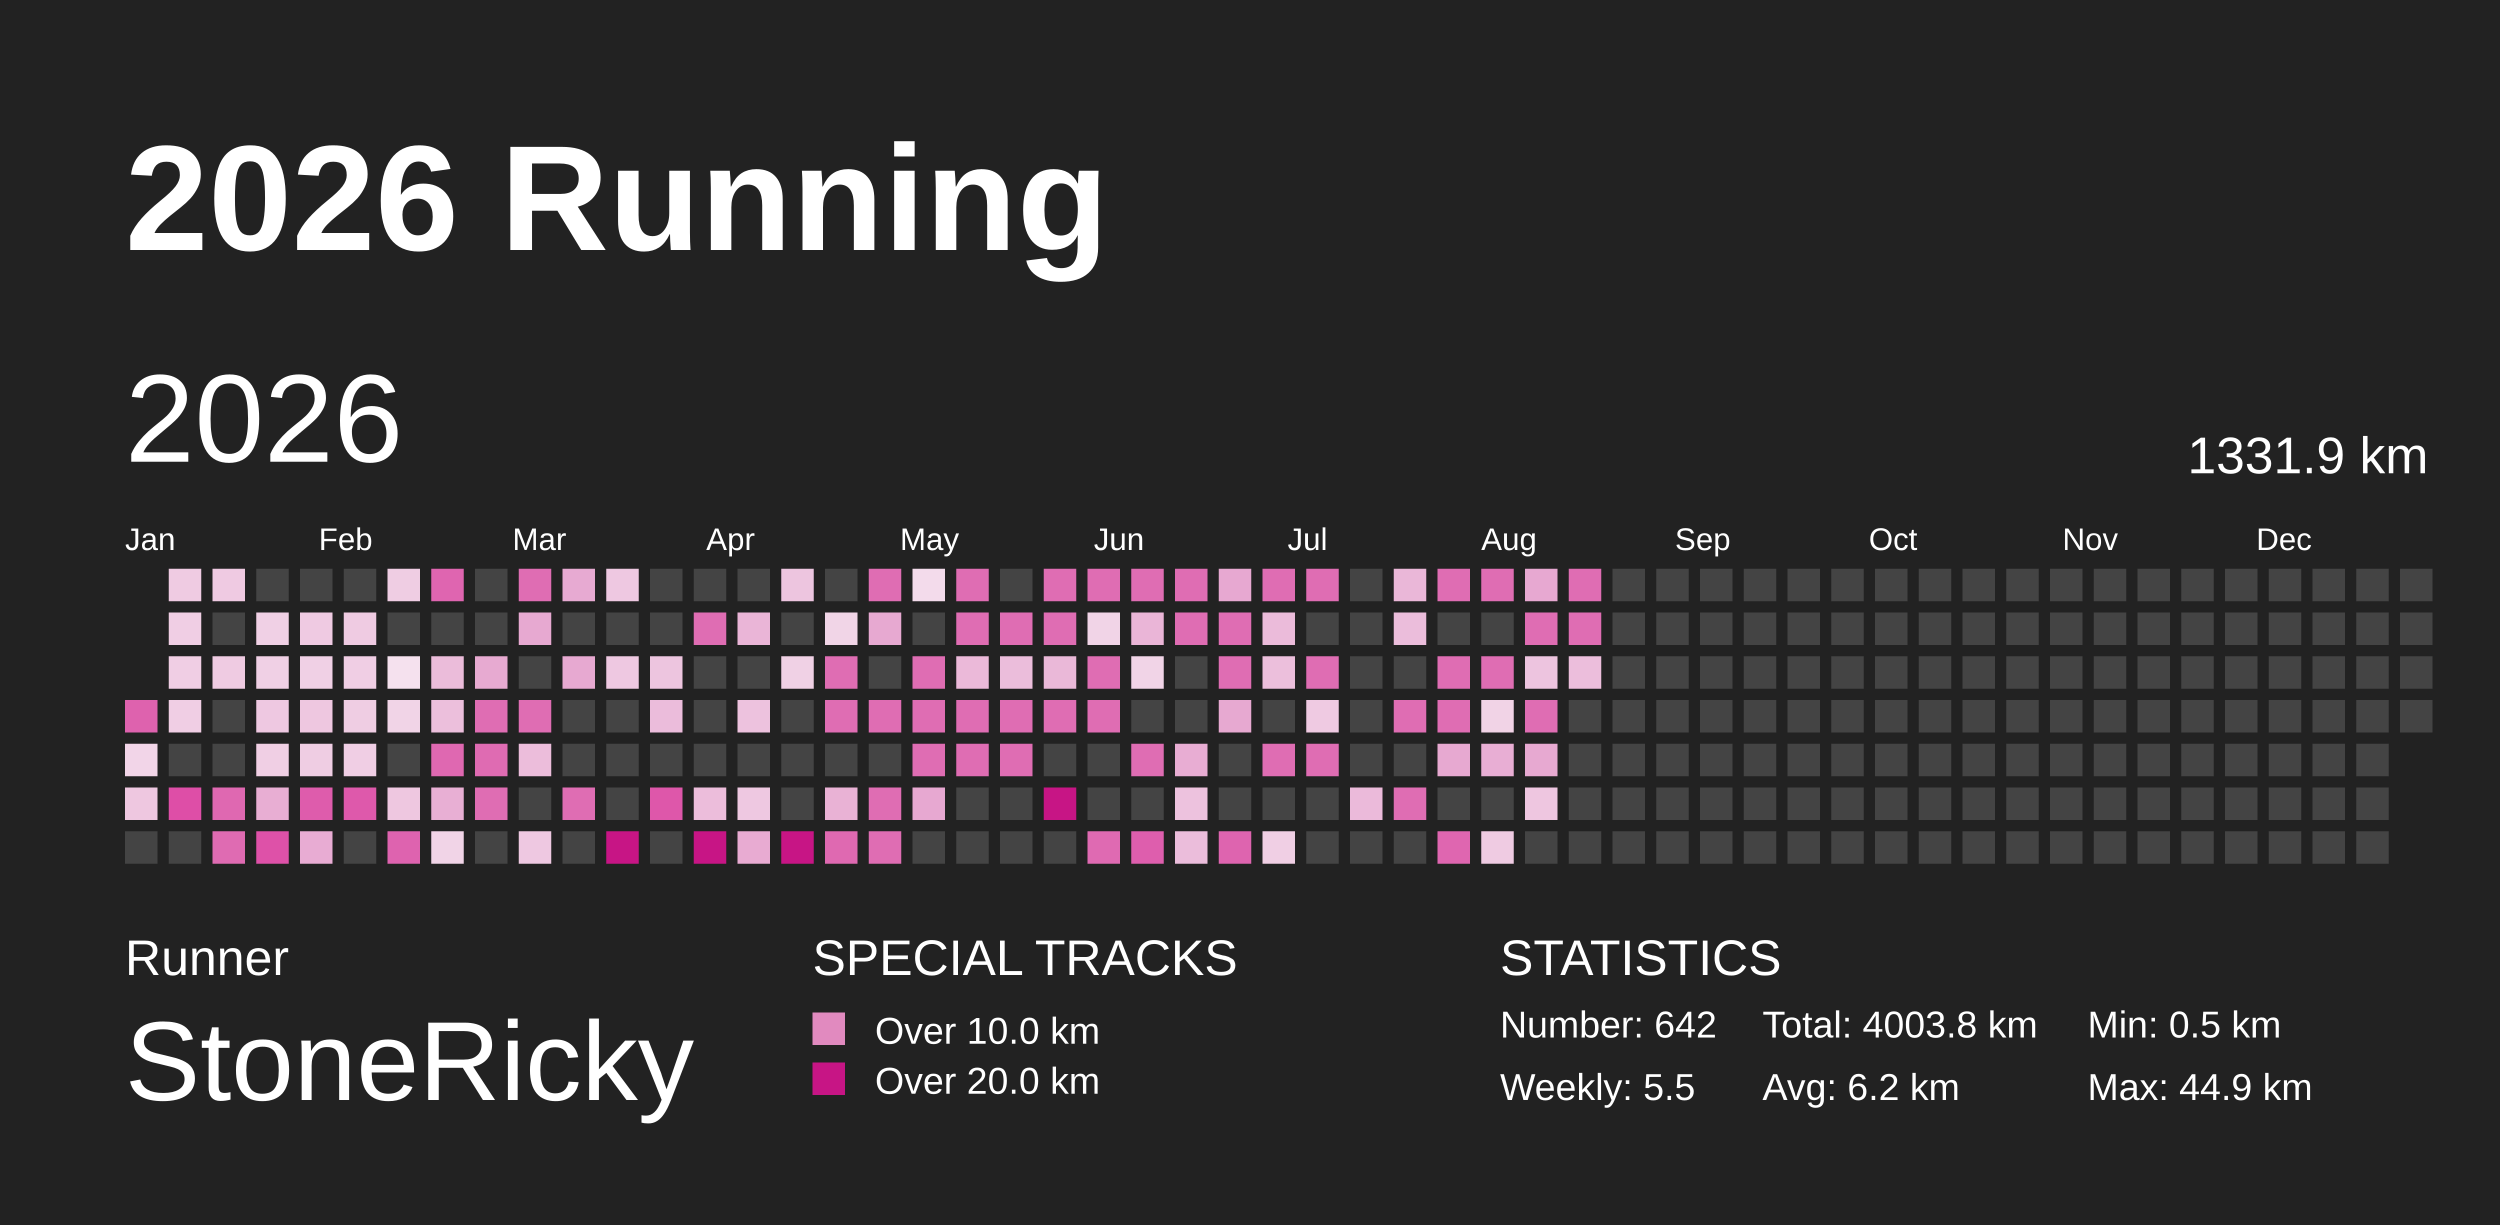
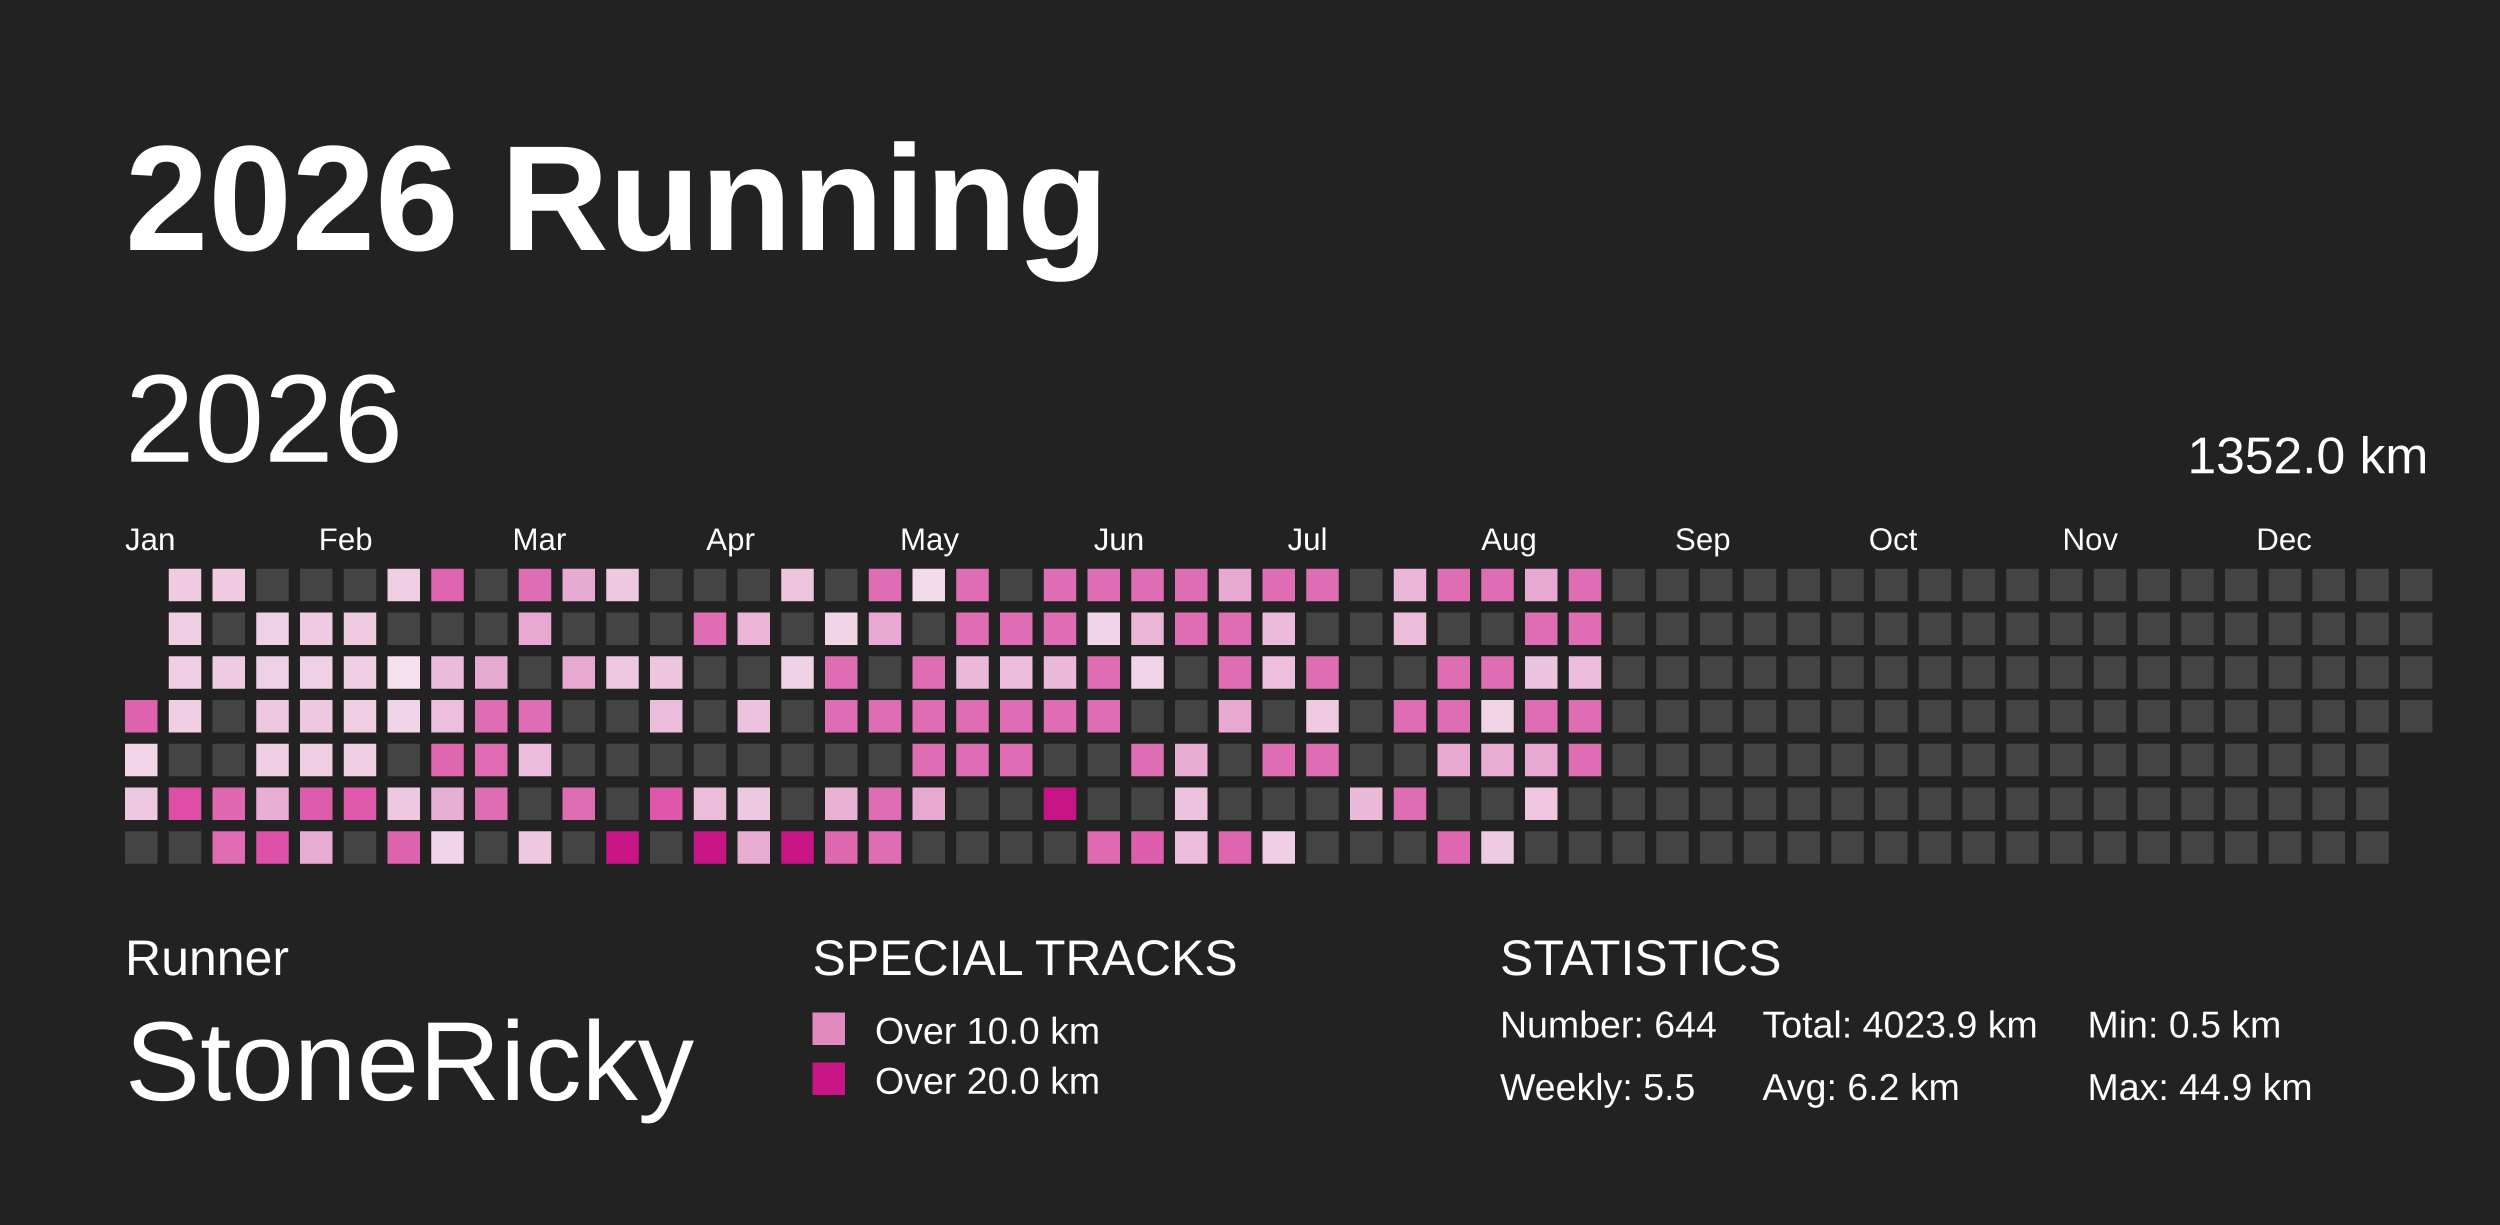
<svg xmlns="http://www.w3.org/2000/svg" baseProfile="full" height="98mm" version="1.1" viewBox="0,0,200,98" width="200mm">
  <defs>
    <pattern height="2" id="indoor-stripe" patternUnits="userSpaceOnUse" width="2">
      <line stroke="white" stroke-opacity="0.45" stroke-width="0.5" x1="0" x2="2" y1="2" y2="0" />
    </pattern>
  </defs>
  <rect fill="#222222" height="98" width="200" x="0" y="0" />
  <text fill="#FFFFFF" style="font-size:12px; font-family:Arial; font-weight:bold;" x="10" y="20">2026 Running</text>
  <text fill="#FFFFFF" style="font-size:4px; font-family:Arial" x="10" y="78">Runner</text>
  <text fill="#FFFFFF" style="font-size:9px; font-family:Arial" x="10" y="88">StoneRicky</text>
  <text fill="#FFFFFF" style="font-size:4px; font-family:Arial" x="65" y="78">SPECIAL TRACKS</text>
  <rect fill="#E18ABF" height="2.6" width="2.6" x="65" y="81" />
  <text fill="#FFFFFF" style="font-size:3px; font-family:Arial" x="70" y="83.5">Over 10.0 km</text>
  <rect fill="#C71585" height="2.6" width="2.6" x="65" y="85" />
  <text fill="#FFFFFF" style="font-size:3px; font-family:Arial" x="70" y="87.5">Over 20.0 km</text>
  <text fill="#FFFFFF" style="font-size:4px; font-family:Arial" x="120" y="78">STATISTICS</text>
-   <text fill="#FFFFFF" style="font-size:3px; font-family:Arial" x="120" y="83">Number: 642</text>
+   <text fill="#FFFFFF" style="font-size:3px; font-family:Arial" x="120" y="83">Number: 644</text>
  <text fill="#FFFFFF" style="font-size:3px; font-family:Arial" x="120" y="88">Weekly: 5.5</text>
-   <text fill="#FFFFFF" style="font-size:3px; font-family:Arial" x="141" y="83">Total: 4003.8 km</text>
+   <text fill="#FFFFFF" style="font-size:3px; font-family:Arial" x="141" y="83">Total: 4023.9 km</text>
  <text fill="#FFFFFF" style="font-size:3px; font-family:Arial" x="141" y="88">Avg: 6.2 km</text>
  <text fill="#FFFFFF" style="font-size:3px; font-family:Arial" x="167" y="83">Min: 0.5 km</text>
  <text fill="#FFFFFF" style="font-size:3px; font-family:Arial" x="167" y="88">Max: 44.9 km</text>
  <text dominant-baseline="hanging" fill="#FFFFFF" style="font-size:10.0px; font-family:Arial;" x="10" y="30">2026</text>
-   <text dominant-baseline="hanging" fill="#FFFFFF" style="font-size:4.125px; font-family:Arial;" x="175" y="35">1331.9 km</text>
+   <text dominant-baseline="hanging" fill="#FFFFFF" style="font-size:4.125px; font-family:Arial;" x="175" y="35">1352.0 km</text>
  <text fill="#FFFFFF" style="font-size:2.5px; font-family:Arial" x="10.0" y="44">Jan</text>
  <text fill="#FFFFFF" style="font-size:2.5px; font-family:Arial" x="25.5" y="44">Feb</text>
  <text fill="#FFFFFF" style="font-size:2.5px; font-family:Arial" x="41.0" y="44">Mar</text>
  <text fill="#FFFFFF" style="font-size:2.5px; font-family:Arial" x="56.5" y="44">Apr</text>
  <text fill="#FFFFFF" style="font-size:2.5px; font-family:Arial" x="72.0" y="44">May</text>
  <text fill="#FFFFFF" style="font-size:2.5px; font-family:Arial" x="87.5" y="44">Jun</text>
  <text fill="#FFFFFF" style="font-size:2.5px; font-family:Arial" x="103.0" y="44">Jul</text>
  <text fill="#FFFFFF" style="font-size:2.5px; font-family:Arial" x="118.5" y="44">Aug</text>
  <text fill="#FFFFFF" style="font-size:2.5px; font-family:Arial" x="134.0" y="44">Sep</text>
  <text fill="#FFFFFF" style="font-size:2.5px; font-family:Arial" x="149.5" y="44">Oct</text>
  <text fill="#FFFFFF" style="font-size:2.5px; font-family:Arial" x="165.0" y="44">Nov</text>
  <text fill="#FFFFFF" style="font-size:2.5px; font-family:Arial" x="180.5" y="44">Dec</text>
  <rect fill="#de62ae" height="2.6" width="2.6" x="10.0" y="56.0" />
  <rect fill="#f2d5e8" height="2.6" width="2.6" x="10.0" y="59.5" />
  <rect fill="#eec7e0" height="2.6" width="2.6" x="10.0" y="63.0" />
  <rect fill="#444444" height="2.6" width="2.6" x="10.0" y="66.5" />
  <rect fill="#efcbe2" height="2.6" width="2.6" x="13.5" y="45.5" />
  <rect fill="#f0cee4" height="2.6" width="2.6" x="13.5" y="49.0" />
  <rect fill="#f0cee4" height="2.6" width="2.6" x="13.5" y="52.5" />
  <rect fill="#f0cee4" height="2.6" width="2.6" x="13.5" y="56.0" />
  <rect fill="#444444" height="2.6" width="2.6" x="13.5" y="59.5" />
  <rect fill="#de4ea7" height="2.6" width="2.6" x="13.5" y="63.0" />
  <rect fill="#444444" height="2.6" width="2.6" x="13.5" y="66.5" />
  <rect fill="#efcae2" height="2.6" width="2.6" x="17.0" y="45.5" />
  <rect fill="#444444" height="2.6" width="2.6" x="17.0" y="49.0" />
  <rect fill="#efcbe2" height="2.6" width="2.6" x="17.0" y="52.5" />
  <rect fill="#444444" height="2.6" width="2.6" x="17.0" y="56.0" />
  <rect fill="#444444" height="2.6" width="2.6" x="17.0" y="59.5" />
  <rect fill="#df68b1" height="2.6" width="2.6" x="17.0" y="63.0" />
  <rect fill="#df6bb2" height="2.6" width="2.6" x="17.0" y="66.5" />
  <rect fill="#444444" height="2.6" width="2.6" x="20.5" y="45.5" />
  <rect fill="#f0d0e5" height="2.6" width="2.6" x="20.5" y="49.0" />
  <rect fill="#f0d0e5" height="2.6" width="2.6" x="20.5" y="52.5" />
  <rect fill="#eec8e1" height="2.6" width="2.6" x="20.5" y="56.0" />
  <rect fill="#f0cfe4" height="2.6" width="2.6" x="20.5" y="59.5" />
  <rect fill="#e8aed3" height="2.6" width="2.6" x="20.5" y="63.0" />
  <rect fill="#de51a8" height="2.6" width="2.6" x="20.5" y="66.5" />
  <rect fill="#444444" height="2.6" width="2.6" x="24.0" y="45.5" />
  <rect fill="#efcae2" height="2.6" width="2.6" x="24.0" y="49.0" />
  <rect fill="#f0d0e5" height="2.6" width="2.6" x="24.0" y="52.5" />
  <rect fill="#eec7e0" height="2.6" width="2.6" x="24.0" y="56.0" />
  <rect fill="#efcde3" height="2.6" width="2.6" x="24.0" y="59.5" />
  <rect fill="#de5cac" height="2.6" width="2.6" x="24.0" y="63.0" />
  <rect fill="#e8acd3" height="2.6" width="2.6" x="24.0" y="66.5" />
  <rect fill="#444444" height="2.6" width="2.6" x="27.5" y="45.5" />
  <rect fill="#efcbe2" height="2.6" width="2.6" x="27.5" y="49.0" />
  <rect fill="#f0cee4" height="2.6" width="2.6" x="27.5" y="52.5" />
  <rect fill="#efcde3" height="2.6" width="2.6" x="27.5" y="56.0" />
  <rect fill="#f0cee4" height="2.6" width="2.6" x="27.5" y="59.5" />
  <rect fill="#de59ab" height="2.6" width="2.6" x="27.5" y="63.0" />
  <rect fill="#444444" height="2.6" width="2.6" x="27.5" y="66.5" />
  <rect fill="#efcde3" height="2.6" width="2.6" x="31.0" y="45.5" />
  <rect fill="#444444" height="2.6" width="2.6" x="31.0" y="49.0" />
  <rect fill="#f5e1ee" height="2.6" width="2.6" x="31.0" y="52.5" />
  <rect fill="#f1d4e7" height="2.6" width="2.6" x="31.0" y="56.0" />
  <rect fill="#444444" height="2.6" width="2.6" x="31.0" y="59.5" />
  <rect fill="#eec7e0" height="2.6" width="2.6" x="31.0" y="63.0" />
  <rect fill="#de63af" height="2.6" width="2.6" x="31.0" y="66.5" />
  <rect fill="#df65b0" height="2.6" width="2.6" x="34.5" y="45.5" />
  <rect fill="#444444" height="2.6" width="2.6" x="34.5" y="49.0" />
  <rect fill="#ebbcda" height="2.6" width="2.6" x="34.5" y="52.5" />
  <rect fill="#ecbfdc" height="2.6" width="2.6" x="34.5" y="56.0" />
  <rect fill="#df68b1" height="2.6" width="2.6" x="34.5" y="59.5" />
  <rect fill="#e8afd4" height="2.6" width="2.6" x="34.5" y="63.0" />
  <rect fill="#f1d4e7" height="2.6" width="2.6" x="34.5" y="66.5" />
  <rect fill="#444444" height="2.6" width="2.6" x="38.0" y="45.5" />
  <rect fill="#444444" height="2.6" width="2.6" x="38.0" y="49.0" />
  <rect fill="#e7aad1" height="2.6" width="2.6" x="38.0" y="52.5" />
  <rect fill="#df6db3" height="2.6" width="2.6" x="38.0" y="56.0" />
  <rect fill="#df6bb2" height="2.6" width="2.6" x="38.0" y="59.5" />
  <rect fill="#df6db3" height="2.6" width="2.6" x="38.0" y="63.0" />
  <rect fill="#444444" height="2.6" width="2.6" x="38.0" y="66.5" />
  <rect fill="#df6db3" height="2.6" width="2.6" x="41.5" y="45.5" />
  <rect fill="#e7a9d1" height="2.6" width="2.6" x="41.5" y="49.0" />
  <rect fill="#444444" height="2.6" width="2.6" x="41.5" y="52.5" />
  <rect fill="#df6db3" height="2.6" width="2.6" x="41.5" y="56.0" />
  <rect fill="#ecbddb" height="2.6" width="2.6" x="41.5" y="59.5" />
  <rect fill="#444444" height="2.6" width="2.6" x="41.5" y="63.0" />
  <rect fill="#eec8e1" height="2.6" width="2.6" x="41.5" y="66.5" />
  <rect fill="#e7aad2" height="2.6" width="2.6" x="45.0" y="45.5" />
  <rect fill="#444444" height="2.6" width="2.6" x="45.0" y="49.0" />
  <rect fill="#e7a9d1" height="2.6" width="2.6" x="45.0" y="52.5" />
  <rect fill="#444444" height="2.6" width="2.6" x="45.0" y="56.0" />
  <rect fill="#444444" height="2.6" width="2.6" x="45.0" y="59.5" />
  <rect fill="#df6db3" height="2.6" width="2.6" x="45.0" y="63.0" />
  <rect fill="#444444" height="2.6" width="2.6" x="45.0" y="66.5" />
  <rect fill="#eec8e1" height="2.6" width="2.6" x="48.5" y="45.5" />
  <rect fill="#444444" height="2.6" width="2.6" x="48.5" y="49.0" />
  <rect fill="#eec8e1" height="2.6" width="2.6" x="48.5" y="52.5" />
  <rect fill="#444444" height="2.6" width="2.6" x="48.5" y="56.0" />
  <rect fill="#444444" height="2.6" width="2.6" x="48.5" y="59.5" />
  <rect fill="#444444" height="2.6" width="2.6" x="48.5" y="63.0" />
  <rect fill="#C71585" height="2.6" width="2.6" x="48.5" y="66.5" />
  <rect fill="#444444" height="2.6" width="2.6" x="52.0" y="45.5" />
  <rect fill="#444444" height="2.6" width="2.6" x="52.0" y="49.0" />
  <rect fill="#edc5df" height="2.6" width="2.6" x="52.0" y="52.5" />
  <rect fill="#ebbcdb" height="2.6" width="2.6" x="52.0" y="56.0" />
  <rect fill="#444444" height="2.6" width="2.6" x="52.0" y="59.5" />
  <rect fill="#de57aa" height="2.6" width="2.6" x="52.0" y="63.0" />
  <rect fill="#444444" height="2.6" width="2.6" x="52.0" y="66.5" />
  <rect fill="#444444" height="2.6" width="2.6" x="55.5" y="45.5" />
  <rect fill="#df6db3" height="2.6" width="2.6" x="55.5" y="49.0" />
  <rect fill="#444444" height="2.6" width="2.6" x="55.5" y="52.5" />
  <rect fill="#444444" height="2.6" width="2.6" x="55.5" y="56.0" />
  <rect fill="#444444" height="2.6" width="2.6" x="55.5" y="59.5" />
  <rect fill="#ecbddb" height="2.6" width="2.6" x="55.5" y="63.0" />
  <rect fill="#C71585" height="2.6" width="2.6" x="55.5" y="66.5" />
  <rect fill="#444444" height="2.6" width="2.6" x="59.0" y="45.5" />
  <rect fill="#eab5d7" height="2.6" width="2.6" x="59.0" y="49.0" />
  <rect fill="#444444" height="2.6" width="2.6" x="59.0" y="52.5" />
  <rect fill="#edc2de" height="2.6" width="2.6" x="59.0" y="56.0" />
  <rect fill="#444444" height="2.6" width="2.6" x="59.0" y="59.5" />
  <rect fill="#eec8e1" height="2.6" width="2.6" x="59.0" y="63.0" />
  <rect fill="#e8abd2" height="2.6" width="2.6" x="59.0" y="66.5" />
  <rect fill="#edc5df" height="2.6" width="2.6" x="62.5" y="45.5" />
  <rect fill="#444444" height="2.6" width="2.6" x="62.5" y="49.0" />
  <rect fill="#f0d1e5" height="2.6" width="2.6" x="62.5" y="52.5" />
  <rect fill="#444444" height="2.6" width="2.6" x="62.5" y="56.0" />
  <rect fill="#444444" height="2.6" width="2.6" x="62.5" y="59.5" />
  <rect fill="#444444" height="2.6" width="2.6" x="62.5" y="63.0" />
  <rect fill="#C71585" height="2.6" width="2.6" x="62.5" y="66.5" />
  <rect fill="#444444" height="2.6" width="2.6" x="66.0" y="45.5" />
  <rect fill="#f1d5e7" height="2.6" width="2.6" x="66.0" y="49.0" />
  <rect fill="#df6db3" height="2.6" width="2.6" x="66.0" y="52.5" />
  <rect fill="#df6db3" height="2.6" width="2.6" x="66.0" y="56.0" />
  <rect fill="#444444" height="2.6" width="2.6" x="66.0" y="59.5" />
  <rect fill="#e9b2d5" height="2.6" width="2.6" x="66.0" y="63.0" />
  <rect fill="#df69b1" height="2.6" width="2.6" x="66.0" y="66.5" />
  <rect fill="#df6db3" height="2.6" width="2.6" x="69.5" y="45.5" />
  <rect fill="#e7a9d1" height="2.6" width="2.6" x="69.5" y="49.0" />
  <rect fill="#444444" height="2.6" width="2.6" x="69.5" y="52.5" />
  <rect fill="#df6db3" height="2.6" width="2.6" x="69.5" y="56.0" />
  <rect fill="#444444" height="2.6" width="2.6" x="69.5" y="59.5" />
  <rect fill="#df6db3" height="2.6" width="2.6" x="69.5" y="63.0" />
  <rect fill="#df6db3" height="2.6" width="2.6" x="69.5" y="66.5" />
  <rect fill="#f3dbeb" height="2.6" width="2.6" x="73.0" y="45.5" />
  <rect fill="#444444" height="2.6" width="2.6" x="73.0" y="49.0" />
  <rect fill="#df6db3" height="2.6" width="2.6" x="73.0" y="52.5" />
  <rect fill="#df6db3" height="2.6" width="2.6" x="73.0" y="56.0" />
  <rect fill="#df6db3" height="2.6" width="2.6" x="73.0" y="59.5" />
  <rect fill="#e7a8d1" height="2.6" width="2.6" x="73.0" y="63.0" />
  <rect fill="#444444" height="2.6" width="2.6" x="73.0" y="66.5" />
  <rect fill="#df6db3" height="2.6" width="2.6" x="76.5" y="45.5" />
  <rect fill="#df6db3" height="2.6" width="2.6" x="76.5" y="49.0" />
  <rect fill="#ebb9d9" height="2.6" width="2.6" x="76.5" y="52.5" />
  <rect fill="#df6db3" height="2.6" width="2.6" x="76.5" y="56.0" />
  <rect fill="#df6db3" height="2.6" width="2.6" x="76.5" y="59.5" />
  <rect fill="#444444" height="2.6" width="2.6" x="76.5" y="63.0" />
  <rect fill="#444444" height="2.6" width="2.6" x="76.5" y="66.5" />
  <rect fill="#444444" height="2.6" width="2.6" x="80.0" y="45.5" />
  <rect fill="#df6db3" height="2.6" width="2.6" x="80.0" y="49.0" />
  <rect fill="#ebbddb" height="2.6" width="2.6" x="80.0" y="52.5" />
  <rect fill="#df6db3" height="2.6" width="2.6" x="80.0" y="56.0" />
  <rect fill="#df6db3" height="2.6" width="2.6" x="80.0" y="59.5" />
  <rect fill="#444444" height="2.6" width="2.6" x="80.0" y="63.0" />
  <rect fill="#444444" height="2.6" width="2.6" x="80.0" y="66.5" />
  <rect fill="#df6db3" height="2.6" width="2.6" x="83.5" y="45.5" />
  <rect fill="#df6db3" height="2.6" width="2.6" x="83.5" y="49.0" />
  <rect fill="#eab8d8" height="2.6" width="2.6" x="83.5" y="52.5" />
  <rect fill="#df6db3" height="2.6" width="2.6" x="83.5" y="56.0" />
  <rect fill="#444444" height="2.6" width="2.6" x="83.5" y="59.5" />
  <rect fill="#C71585" height="2.6" width="2.6" x="83.5" y="63.0" />
  <rect fill="#444444" height="2.6" width="2.6" x="83.5" y="66.5" />
  <rect fill="#df6db3" height="2.6" width="2.6" x="87.0" y="45.5" />
  <rect fill="#f1d4e7" height="2.6" width="2.6" x="87.0" y="49.0" />
  <rect fill="#df6db3" height="2.6" width="2.6" x="87.0" y="52.5" />
  <rect fill="#df6db3" height="2.6" width="2.6" x="87.0" y="56.0" />
  <rect fill="#444444" height="2.6" width="2.6" x="87.0" y="59.5" />
  <rect fill="#444444" height="2.6" width="2.6" x="87.0" y="63.0" />
  <rect fill="#df6ab2" height="2.6" width="2.6" x="87.0" y="66.5" />
  <rect fill="#df6db3" height="2.6" width="2.6" x="90.5" y="45.5" />
  <rect fill="#eab5d7" height="2.6" width="2.6" x="90.5" y="49.0" />
  <rect fill="#f1d4e7" height="2.6" width="2.6" x="90.5" y="52.5" />
  <rect fill="#444444" height="2.6" width="2.6" x="90.5" y="56.0" />
  <rect fill="#df6db3" height="2.6" width="2.6" x="90.5" y="59.5" />
  <rect fill="#444444" height="2.6" width="2.6" x="90.5" y="63.0" />
  <rect fill="#de5ead" height="2.6" width="2.6" x="90.5" y="66.5" />
  <rect fill="#df6db3" height="2.6" width="2.6" x="94.0" y="45.5" />
  <rect fill="#df6db3" height="2.6" width="2.6" x="94.0" y="49.0" />
  <rect fill="#444444" height="2.6" width="2.6" x="94.0" y="52.5" />
  <rect fill="#444444" height="2.6" width="2.6" x="94.0" y="56.0" />
  <rect fill="#e8add3" height="2.6" width="2.6" x="94.0" y="59.5" />
  <rect fill="#edc2de" height="2.6" width="2.6" x="94.0" y="63.0" />
  <rect fill="#ebbddb" height="2.6" width="2.6" x="94.0" y="66.5" />
  <rect fill="#e7a8d1" height="2.6" width="2.6" x="97.5" y="45.5" />
  <rect fill="#df6db3" height="2.6" width="2.6" x="97.5" y="49.0" />
  <rect fill="#df6db3" height="2.6" width="2.6" x="97.5" y="52.5" />
  <rect fill="#e7a9d1" height="2.6" width="2.6" x="97.5" y="56.0" />
  <rect fill="#444444" height="2.6" width="2.6" x="97.5" y="59.5" />
  <rect fill="#444444" height="2.6" width="2.6" x="97.5" y="63.0" />
  <rect fill="#de64af" height="2.6" width="2.6" x="97.5" y="66.5" />
  <rect fill="#df6db3" height="2.6" width="2.6" x="101.0" y="45.5" />
  <rect fill="#ebbbda" height="2.6" width="2.6" x="101.0" y="49.0" />
  <rect fill="#ecbfdc" height="2.6" width="2.6" x="101.0" y="52.5" />
  <rect fill="#444444" height="2.6" width="2.6" x="101.0" y="56.0" />
  <rect fill="#df6db3" height="2.6" width="2.6" x="101.0" y="59.5" />
  <rect fill="#444444" height="2.6" width="2.6" x="101.0" y="63.0" />
  <rect fill="#f0cfe4" height="2.6" width="2.6" x="101.0" y="66.5" />
  <rect fill="#df6db3" height="2.6" width="2.6" x="104.5" y="45.5" />
  <rect fill="#444444" height="2.6" width="2.6" x="104.5" y="49.0" />
  <rect fill="#df6db3" height="2.6" width="2.6" x="104.5" y="52.5" />
  <rect fill="#efcae2" height="2.6" width="2.6" x="104.5" y="56.0" />
  <rect fill="#df6db3" height="2.6" width="2.6" x="104.5" y="59.5" />
  <rect fill="#444444" height="2.6" width="2.6" x="104.5" y="63.0" />
  <rect fill="#444444" height="2.6" width="2.6" x="104.5" y="66.5" />
  <rect fill="#444444" height="2.6" width="2.6" x="108.0" y="45.5" />
  <rect fill="#444444" height="2.6" width="2.6" x="108.0" y="49.0" />
  <rect fill="#444444" height="2.6" width="2.6" x="108.0" y="52.5" />
  <rect fill="#444444" height="2.6" width="2.6" x="108.0" y="56.0" />
  <rect fill="#444444" height="2.6" width="2.6" x="108.0" y="59.5" />
  <rect fill="#ebbada" height="2.6" width="2.6" x="108.0" y="63.0" />
  <rect fill="#444444" height="2.6" width="2.6" x="108.0" y="66.5" />
  <rect fill="#eab7d8" height="2.6" width="2.6" x="111.5" y="45.5" />
  <rect fill="#ebbddb" height="2.6" width="2.6" x="111.5" y="49.0" />
  <rect fill="#444444" height="2.6" width="2.6" x="111.5" y="52.5" />
  <rect fill="#df6db3" height="2.6" width="2.6" x="111.5" y="56.0" />
  <rect fill="#444444" height="2.6" width="2.6" x="111.5" y="59.5" />
  <rect fill="#df6db3" height="2.6" width="2.6" x="111.5" y="63.0" />
  <rect fill="#444444" height="2.6" width="2.6" x="111.5" y="66.5" />
  <rect fill="#df6db3" height="2.6" width="2.6" x="115.0" y="45.5" />
  <rect fill="#444444" height="2.6" width="2.6" x="115.0" y="49.0" />
  <rect fill="#df6db3" height="2.6" width="2.6" x="115.0" y="52.5" />
  <rect fill="#df6db3" height="2.6" width="2.6" x="115.0" y="56.0" />
  <rect fill="#e7a9d1" height="2.6" width="2.6" x="115.0" y="59.5" />
  <rect fill="#444444" height="2.6" width="2.6" x="115.0" y="63.0" />
  <rect fill="#df66b0" height="2.6" width="2.6" x="115.0" y="66.5" />
  <rect fill="#df6db3" height="2.6" width="2.6" x="118.5" y="45.5" />
  <rect fill="#444444" height="2.6" width="2.6" x="118.5" y="49.0" />
  <rect fill="#df6db3" height="2.6" width="2.6" x="118.5" y="52.5" />
  <rect fill="#f1d3e6" height="2.6" width="2.6" x="118.5" y="56.0" />
  <rect fill="#e8aed4" height="2.6" width="2.6" x="118.5" y="59.5" />
  <rect fill="#444444" height="2.6" width="2.6" x="118.5" y="63.0" />
  <rect fill="#efcbe2" height="2.6" width="2.6" x="118.5" y="66.5" />
  <rect fill="#e7a8d1" height="2.6" width="2.6" x="122.0" y="45.5" />
  <rect fill="#df6db3" height="2.6" width="2.6" x="122.0" y="49.0" />
  <rect fill="#edc4df" height="2.6" width="2.6" x="122.0" y="52.5" />
  <rect fill="#df6db3" height="2.6" width="2.6" x="122.0" y="56.0" />
  <rect fill="#e7a9d1" height="2.6" width="2.6" x="122.0" y="59.5" />
  <rect fill="#eec6e0" height="2.6" width="2.6" x="122.0" y="63.0" />
  <rect fill="#444444" height="2.6" width="2.6" x="122.0" y="66.5" />
  <rect fill="#df6db3" height="2.6" width="2.6" x="125.5" y="45.5" />
  <rect fill="#df6db3" height="2.6" width="2.6" x="125.5" y="49.0" />
  <rect fill="#ecbedc" height="2.6" width="2.6" x="125.5" y="52.5" />
-   <rect fill="#444444" height="2.6" width="2.6" x="125.5" y="56.0" />
-   <rect fill="#444444" height="2.6" width="2.6" x="125.5" y="59.5" />
+   <rect fill="#df6db3" height="2.6" width="2.6" x="125.5" y="56.0" />
+   <rect fill="#df6db3" height="2.6" width="2.6" x="125.5" y="59.5" />
  <rect fill="#444444" height="2.6" width="2.6" x="125.5" y="63.0" />
  <rect fill="#444444" height="2.6" width="2.6" x="125.5" y="66.5" />
  <rect fill="#444444" height="2.6" width="2.6" x="129.0" y="45.5" />
  <rect fill="#444444" height="2.6" width="2.6" x="129.0" y="49.0" />
  <rect fill="#444444" height="2.6" width="2.6" x="129.0" y="52.5" />
  <rect fill="#444444" height="2.6" width="2.6" x="129.0" y="56.0" />
  <rect fill="#444444" height="2.6" width="2.6" x="129.0" y="59.5" />
  <rect fill="#444444" height="2.6" width="2.6" x="129.0" y="63.0" />
  <rect fill="#444444" height="2.6" width="2.6" x="129.0" y="66.5" />
  <rect fill="#444444" height="2.6" width="2.6" x="132.5" y="45.5" />
  <rect fill="#444444" height="2.6" width="2.6" x="132.5" y="49.0" />
  <rect fill="#444444" height="2.6" width="2.6" x="132.5" y="52.5" />
  <rect fill="#444444" height="2.6" width="2.6" x="132.5" y="56.0" />
  <rect fill="#444444" height="2.6" width="2.6" x="132.5" y="59.5" />
  <rect fill="#444444" height="2.6" width="2.6" x="132.5" y="63.0" />
  <rect fill="#444444" height="2.6" width="2.6" x="132.5" y="66.5" />
  <rect fill="#444444" height="2.6" width="2.6" x="136.0" y="45.5" />
  <rect fill="#444444" height="2.6" width="2.6" x="136.0" y="49.0" />
  <rect fill="#444444" height="2.6" width="2.6" x="136.0" y="52.5" />
  <rect fill="#444444" height="2.6" width="2.6" x="136.0" y="56.0" />
  <rect fill="#444444" height="2.6" width="2.6" x="136.0" y="59.5" />
  <rect fill="#444444" height="2.6" width="2.6" x="136.0" y="63.0" />
  <rect fill="#444444" height="2.6" width="2.6" x="136.0" y="66.5" />
  <rect fill="#444444" height="2.6" width="2.6" x="139.5" y="45.5" />
  <rect fill="#444444" height="2.6" width="2.6" x="139.5" y="49.0" />
  <rect fill="#444444" height="2.6" width="2.6" x="139.5" y="52.5" />
  <rect fill="#444444" height="2.6" width="2.6" x="139.5" y="56.0" />
  <rect fill="#444444" height="2.6" width="2.6" x="139.5" y="59.5" />
  <rect fill="#444444" height="2.6" width="2.6" x="139.5" y="63.0" />
  <rect fill="#444444" height="2.6" width="2.6" x="139.5" y="66.5" />
  <rect fill="#444444" height="2.6" width="2.6" x="143.0" y="45.5" />
  <rect fill="#444444" height="2.6" width="2.6" x="143.0" y="49.0" />
  <rect fill="#444444" height="2.6" width="2.6" x="143.0" y="52.5" />
  <rect fill="#444444" height="2.6" width="2.6" x="143.0" y="56.0" />
  <rect fill="#444444" height="2.6" width="2.6" x="143.0" y="59.5" />
  <rect fill="#444444" height="2.6" width="2.6" x="143.0" y="63.0" />
  <rect fill="#444444" height="2.6" width="2.6" x="143.0" y="66.5" />
  <rect fill="#444444" height="2.6" width="2.6" x="146.5" y="45.5" />
  <rect fill="#444444" height="2.6" width="2.6" x="146.5" y="49.0" />
  <rect fill="#444444" height="2.6" width="2.6" x="146.5" y="52.5" />
  <rect fill="#444444" height="2.6" width="2.6" x="146.5" y="56.0" />
  <rect fill="#444444" height="2.6" width="2.6" x="146.5" y="59.5" />
  <rect fill="#444444" height="2.6" width="2.6" x="146.5" y="63.0" />
  <rect fill="#444444" height="2.6" width="2.6" x="146.5" y="66.5" />
  <rect fill="#444444" height="2.6" width="2.6" x="150.0" y="45.5" />
  <rect fill="#444444" height="2.6" width="2.6" x="150.0" y="49.0" />
  <rect fill="#444444" height="2.6" width="2.6" x="150.0" y="52.5" />
  <rect fill="#444444" height="2.6" width="2.6" x="150.0" y="56.0" />
  <rect fill="#444444" height="2.6" width="2.6" x="150.0" y="59.5" />
  <rect fill="#444444" height="2.6" width="2.6" x="150.0" y="63.0" />
  <rect fill="#444444" height="2.6" width="2.6" x="150.0" y="66.5" />
  <rect fill="#444444" height="2.6" width="2.6" x="153.5" y="45.5" />
  <rect fill="#444444" height="2.6" width="2.6" x="153.5" y="49.0" />
  <rect fill="#444444" height="2.6" width="2.6" x="153.5" y="52.5" />
  <rect fill="#444444" height="2.6" width="2.6" x="153.5" y="56.0" />
  <rect fill="#444444" height="2.6" width="2.6" x="153.5" y="59.5" />
  <rect fill="#444444" height="2.6" width="2.6" x="153.5" y="63.0" />
  <rect fill="#444444" height="2.6" width="2.6" x="153.5" y="66.5" />
  <rect fill="#444444" height="2.6" width="2.6" x="157.0" y="45.5" />
  <rect fill="#444444" height="2.6" width="2.6" x="157.0" y="49.0" />
  <rect fill="#444444" height="2.6" width="2.6" x="157.0" y="52.5" />
  <rect fill="#444444" height="2.6" width="2.6" x="157.0" y="56.0" />
  <rect fill="#444444" height="2.6" width="2.6" x="157.0" y="59.5" />
  <rect fill="#444444" height="2.6" width="2.6" x="157.0" y="63.0" />
  <rect fill="#444444" height="2.6" width="2.6" x="157.0" y="66.5" />
  <rect fill="#444444" height="2.6" width="2.6" x="160.5" y="45.5" />
  <rect fill="#444444" height="2.6" width="2.6" x="160.5" y="49.0" />
  <rect fill="#444444" height="2.6" width="2.6" x="160.5" y="52.5" />
  <rect fill="#444444" height="2.6" width="2.6" x="160.5" y="56.0" />
  <rect fill="#444444" height="2.6" width="2.6" x="160.5" y="59.5" />
  <rect fill="#444444" height="2.6" width="2.6" x="160.5" y="63.0" />
  <rect fill="#444444" height="2.6" width="2.6" x="160.5" y="66.5" />
  <rect fill="#444444" height="2.6" width="2.6" x="164.0" y="45.5" />
  <rect fill="#444444" height="2.6" width="2.6" x="164.0" y="49.0" />
  <rect fill="#444444" height="2.6" width="2.6" x="164.0" y="52.5" />
  <rect fill="#444444" height="2.6" width="2.6" x="164.0" y="56.0" />
  <rect fill="#444444" height="2.6" width="2.6" x="164.0" y="59.5" />
  <rect fill="#444444" height="2.6" width="2.6" x="164.0" y="63.0" />
  <rect fill="#444444" height="2.6" width="2.6" x="164.0" y="66.5" />
  <rect fill="#444444" height="2.6" width="2.6" x="167.5" y="45.5" />
  <rect fill="#444444" height="2.6" width="2.6" x="167.5" y="49.0" />
  <rect fill="#444444" height="2.6" width="2.6" x="167.5" y="52.5" />
  <rect fill="#444444" height="2.6" width="2.6" x="167.5" y="56.0" />
  <rect fill="#444444" height="2.6" width="2.6" x="167.5" y="59.5" />
  <rect fill="#444444" height="2.6" width="2.6" x="167.5" y="63.0" />
  <rect fill="#444444" height="2.6" width="2.6" x="167.5" y="66.5" />
  <rect fill="#444444" height="2.6" width="2.6" x="171.0" y="45.5" />
  <rect fill="#444444" height="2.6" width="2.6" x="171.0" y="49.0" />
  <rect fill="#444444" height="2.6" width="2.6" x="171.0" y="52.5" />
  <rect fill="#444444" height="2.6" width="2.6" x="171.0" y="56.0" />
  <rect fill="#444444" height="2.6" width="2.6" x="171.0" y="59.5" />
  <rect fill="#444444" height="2.6" width="2.6" x="171.0" y="63.0" />
  <rect fill="#444444" height="2.6" width="2.6" x="171.0" y="66.5" />
  <rect fill="#444444" height="2.6" width="2.6" x="174.5" y="45.5" />
  <rect fill="#444444" height="2.6" width="2.6" x="174.5" y="49.0" />
  <rect fill="#444444" height="2.6" width="2.6" x="174.5" y="52.5" />
  <rect fill="#444444" height="2.6" width="2.6" x="174.5" y="56.0" />
  <rect fill="#444444" height="2.6" width="2.6" x="174.5" y="59.5" />
  <rect fill="#444444" height="2.6" width="2.6" x="174.5" y="63.0" />
  <rect fill="#444444" height="2.6" width="2.6" x="174.5" y="66.5" />
  <rect fill="#444444" height="2.6" width="2.6" x="178.0" y="45.5" />
  <rect fill="#444444" height="2.6" width="2.6" x="178.0" y="49.0" />
  <rect fill="#444444" height="2.6" width="2.6" x="178.0" y="52.5" />
  <rect fill="#444444" height="2.6" width="2.6" x="178.0" y="56.0" />
  <rect fill="#444444" height="2.6" width="2.6" x="178.0" y="59.5" />
  <rect fill="#444444" height="2.6" width="2.6" x="178.0" y="63.0" />
  <rect fill="#444444" height="2.6" width="2.6" x="178.0" y="66.5" />
  <rect fill="#444444" height="2.6" width="2.6" x="181.5" y="45.5" />
  <rect fill="#444444" height="2.6" width="2.6" x="181.5" y="49.0" />
  <rect fill="#444444" height="2.6" width="2.6" x="181.5" y="52.5" />
  <rect fill="#444444" height="2.6" width="2.6" x="181.5" y="56.0" />
  <rect fill="#444444" height="2.6" width="2.6" x="181.5" y="59.5" />
  <rect fill="#444444" height="2.6" width="2.6" x="181.5" y="63.0" />
  <rect fill="#444444" height="2.6" width="2.6" x="181.5" y="66.5" />
  <rect fill="#444444" height="2.6" width="2.6" x="185.0" y="45.5" />
  <rect fill="#444444" height="2.6" width="2.6" x="185.0" y="49.0" />
  <rect fill="#444444" height="2.6" width="2.6" x="185.0" y="52.5" />
  <rect fill="#444444" height="2.6" width="2.6" x="185.0" y="56.0" />
  <rect fill="#444444" height="2.6" width="2.6" x="185.0" y="59.5" />
  <rect fill="#444444" height="2.6" width="2.6" x="185.0" y="63.0" />
  <rect fill="#444444" height="2.6" width="2.6" x="185.0" y="66.5" />
  <rect fill="#444444" height="2.6" width="2.6" x="188.5" y="45.5" />
  <rect fill="#444444" height="2.6" width="2.6" x="188.5" y="49.0" />
  <rect fill="#444444" height="2.6" width="2.6" x="188.5" y="52.5" />
  <rect fill="#444444" height="2.6" width="2.6" x="188.5" y="56.0" />
  <rect fill="#444444" height="2.6" width="2.6" x="188.5" y="59.5" />
  <rect fill="#444444" height="2.6" width="2.6" x="188.5" y="63.0" />
  <rect fill="#444444" height="2.6" width="2.6" x="188.5" y="66.5" />
  <rect fill="#444444" height="2.6" width="2.6" x="192.0" y="45.5" />
  <rect fill="#444444" height="2.6" width="2.6" x="192.0" y="49.0" />
  <rect fill="#444444" height="2.6" width="2.6" x="192.0" y="52.5" />
  <rect fill="#444444" height="2.6" width="2.6" x="192.0" y="56.0" />
</svg>
